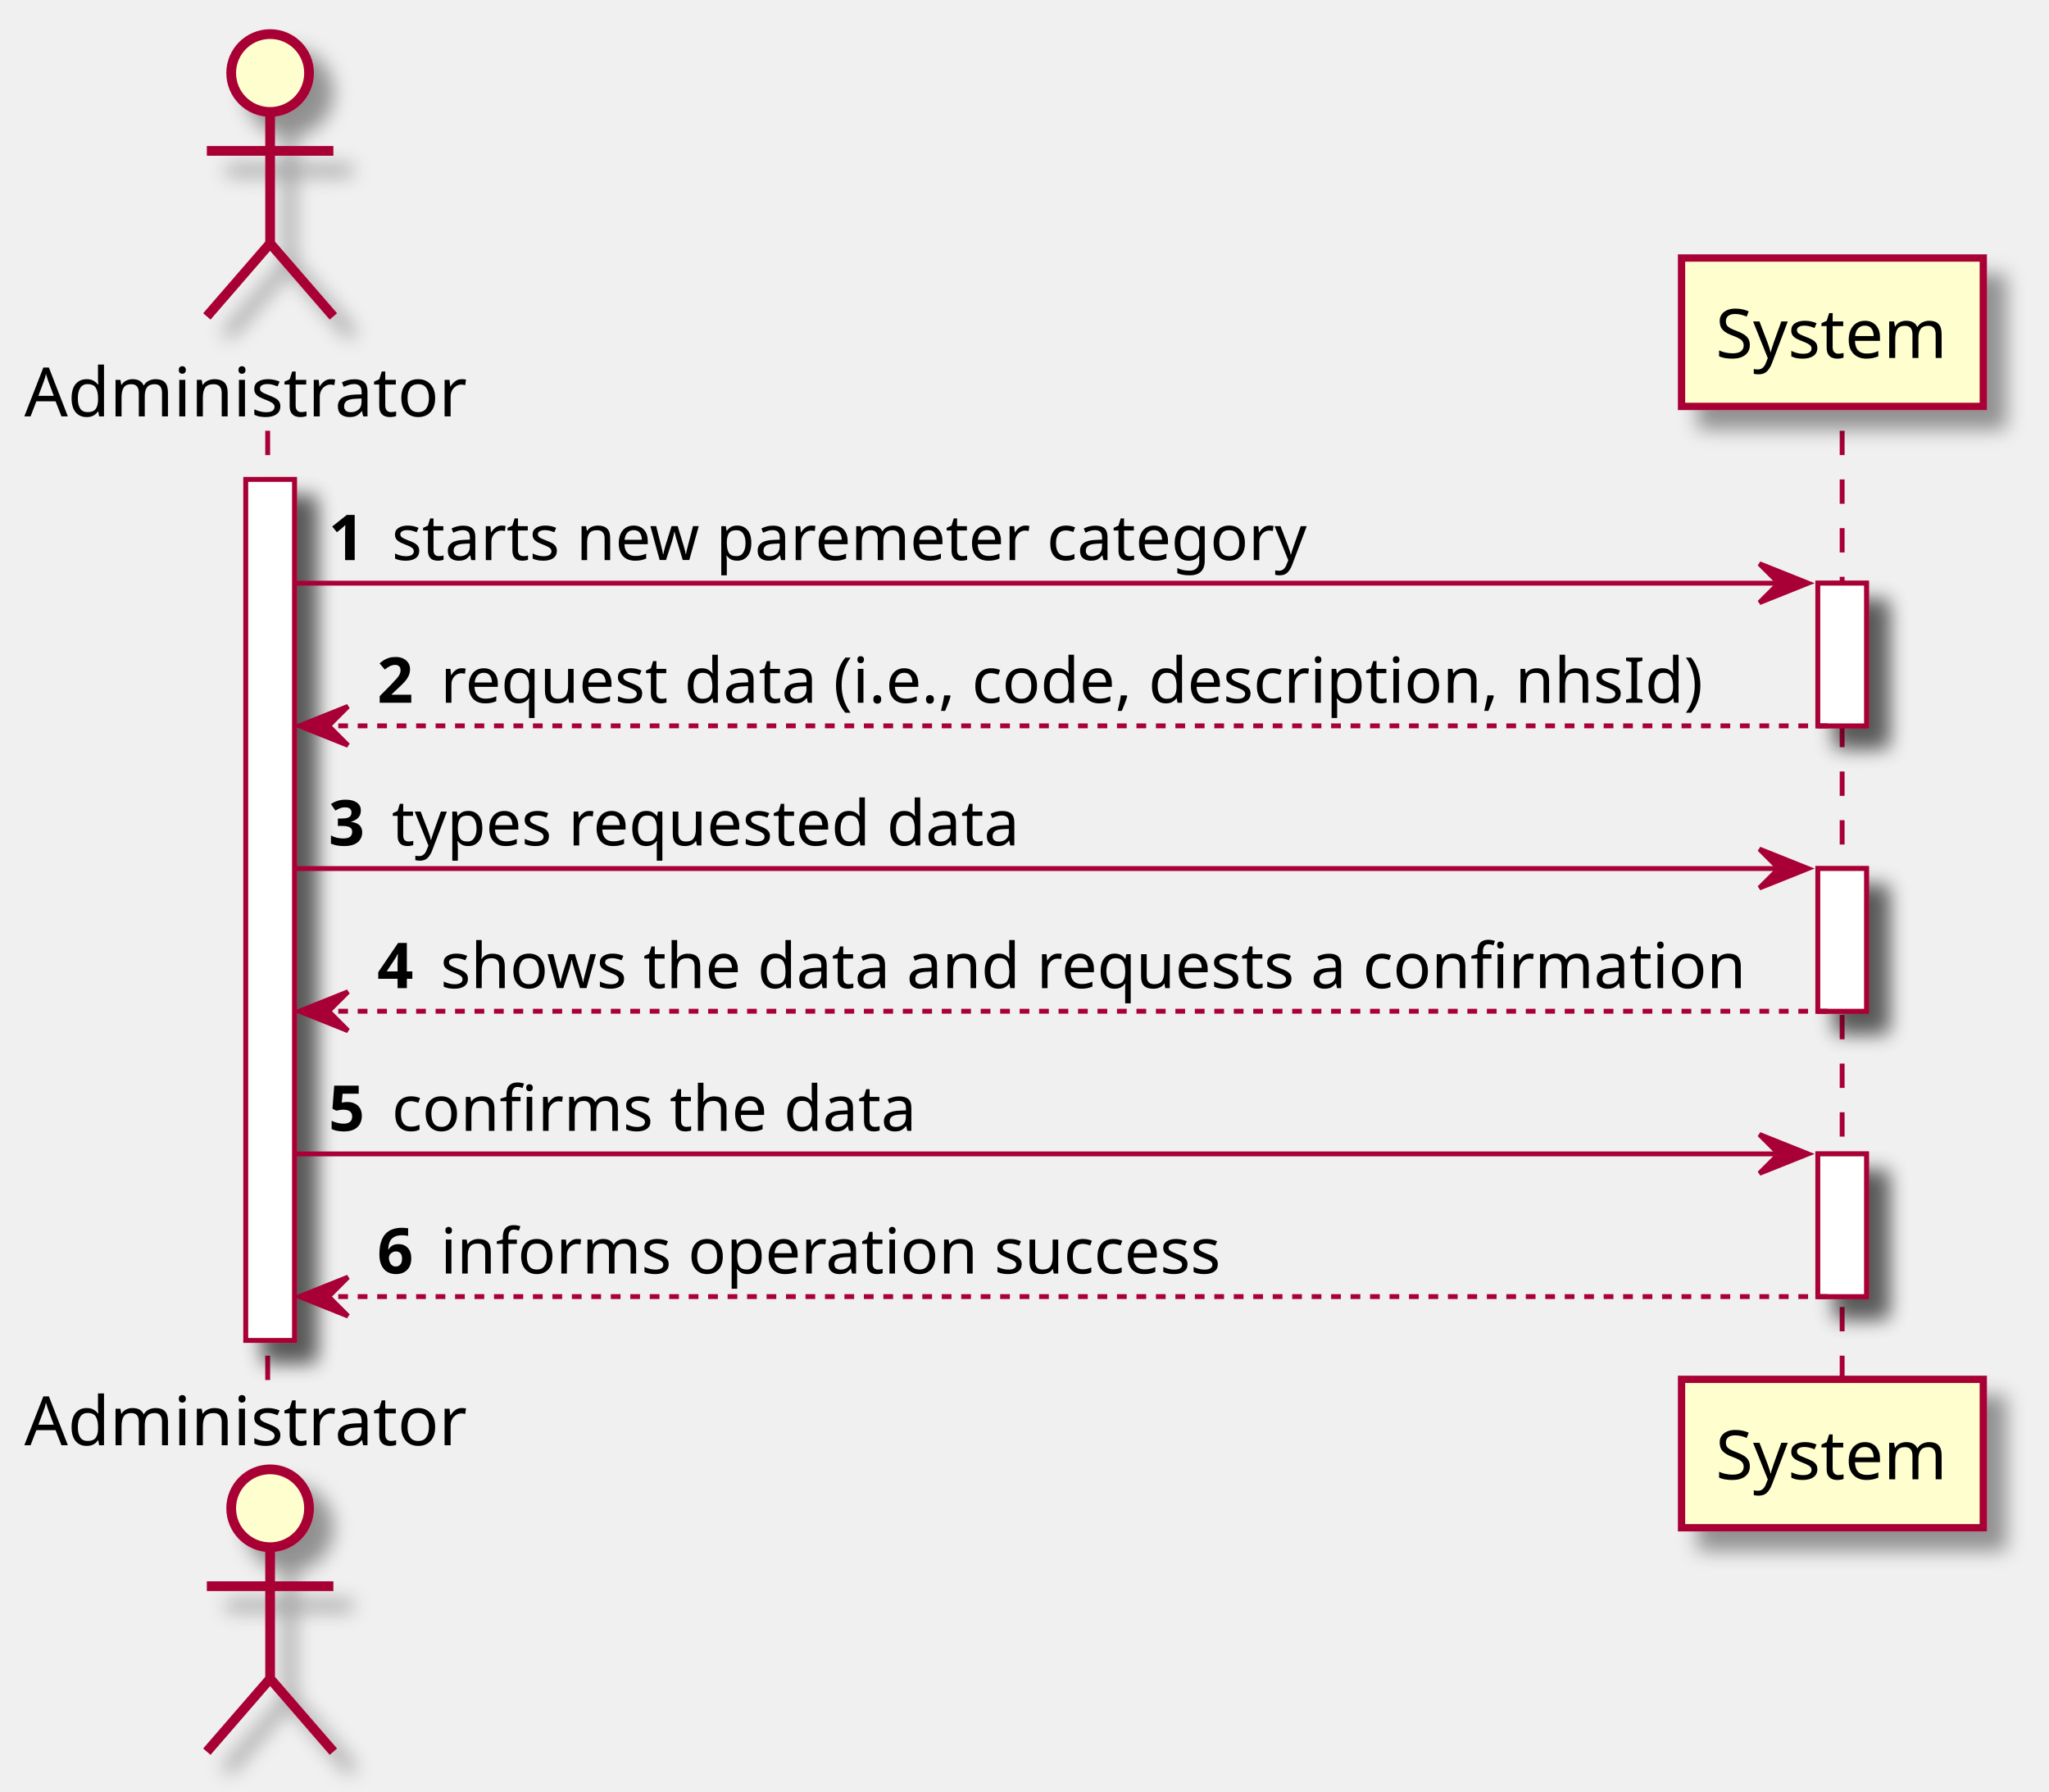
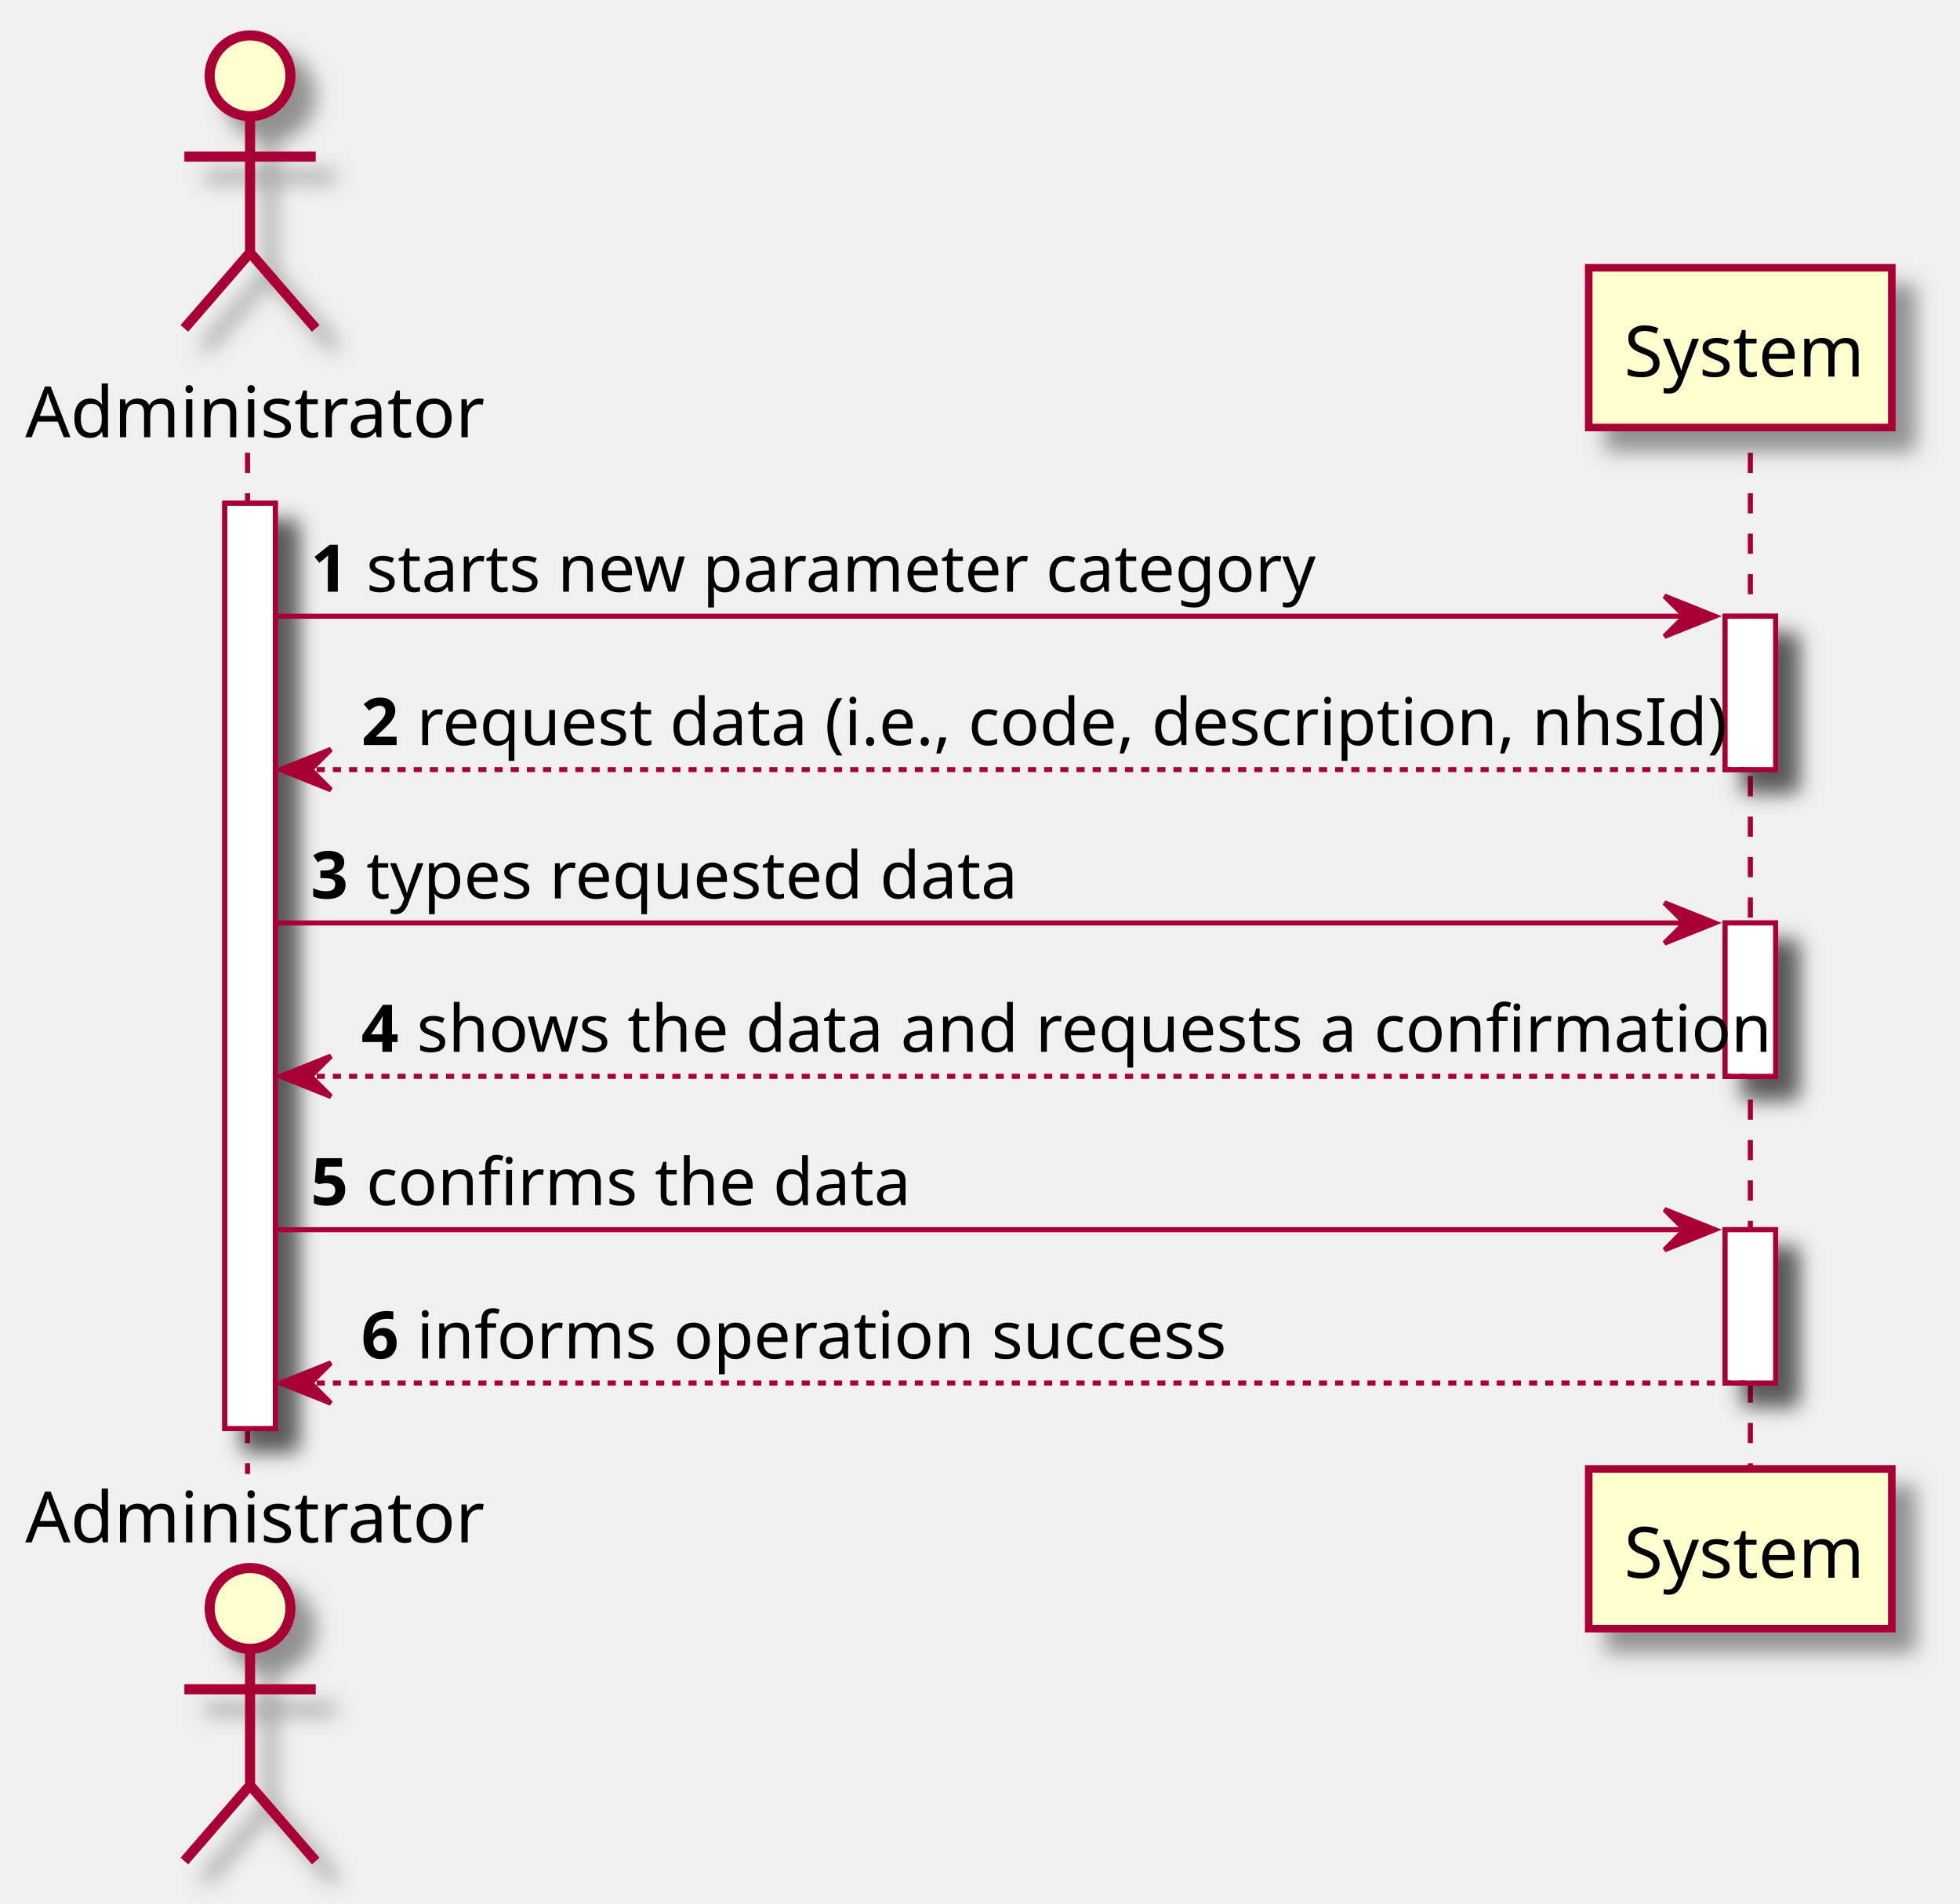
- <svg xmlns="http://www.w3.org/2000/svg" contentScriptType="application/ecmascript" contentStyleType="text/css" height="368px" preserveAspectRatio="none" style="width:421px;height:368px;" version="1.1" viewBox="0 0 421 368" width="421px" zoomAndPan="magnify">
+ <svg xmlns="http://www.w3.org/2000/svg" contentScriptType="application/ecmascript" contentStyleType="text/css" height="471.25px" preserveAspectRatio="none" style="width:485px;height:471px;" version="1.1" viewBox="0 0 485 471" width="485px" zoomAndPan="magnify">
  <defs>
-     <filter height="300%" id="f1qbl8jlm16dd8" width="300%" x="-1" y="-1">
-       <feGaussianBlur result="blurOut" stdDeviation="2.0" />
+     <filter height="300%" id="f1vjh6ra0r1jkj" width="300%" x="-1" y="-1">
+       <feGaussianBlur result="blurOut" stdDeviation="2.5" />
      <feColorMatrix in="blurOut" result="blurOut2" type="matrix" values="0 0 0 0 0 0 0 0 0 0 0 0 0 0 0 0 0 0 .4 0" />
-       <feOffset dx="4.0" dy="4.0" in="blurOut2" result="blurOut3" />
+       <feOffset dx="5.0" dy="5.0" in="blurOut2" result="blurOut3" />
      <feBlend in="SourceGraphic" in2="blurOut3" mode="normal" />
    </filter>
  </defs>
  <g>
-     <rect fill="#FFFFFF" filter="url(#f1qbl8jlm16dd8)" height="176.863" style="stroke:#A80036;stroke-width:1.0;" width="10" x="50.5" y="98.488" />
-     <rect fill="#FFFFFF" filter="url(#f1qbl8jlm16dd8)" height="29.311" style="stroke:#A80036;stroke-width:1.0;" width="10" x="373.5" y="119.799" />
-     <rect fill="#FFFFFF" filter="url(#f1qbl8jlm16dd8)" height="29.311" style="stroke:#A80036;stroke-width:1.0;" width="10" x="373.5" y="178.42" />
-     <rect fill="#FFFFFF" filter="url(#f1qbl8jlm16dd8)" height="29.311" style="stroke:#A80036;stroke-width:1.0;" width="10" x="373.5" y="237.041" />
-     <line style="stroke:#A80036;stroke-width:1.0;stroke-dasharray:5.0,5.0;" x1="55" x2="55" y1="88.488" y2="284.352" />
-     <line style="stroke:#A80036;stroke-width:1.0;stroke-dasharray:5.0,5.0;" x1="378.5" x2="378.5" y1="88.488" y2="284.352" />
-     <text fill="#000000" font-family="sans-serif" font-size="14" lengthAdjust="spacing" textLength="95" x="5" y="85.535">Administrator</text>
-     <ellipse cx="55.5" cy="15" fill="#FEFECE" filter="url(#f1qbl8jlm16dd8)" rx="8" ry="8" style="stroke:#A80036;stroke-width:2.0;" />
-     <path d="M55.5,23 L55.5,50 M42.5,31 L68.5,31 M55.5,50 L42.5,65 M55.5,50 L68.5,65 " fill="none" filter="url(#f1qbl8jlm16dd8)" style="stroke:#A80036;stroke-width:2.0;" />
-     <text fill="#000000" font-family="sans-serif" font-size="14" lengthAdjust="spacing" textLength="95" x="5" y="296.887">Administrator</text>
-     <ellipse cx="55.5" cy="309.84" fill="#FEFECE" filter="url(#f1qbl8jlm16dd8)" rx="8" ry="8" style="stroke:#A80036;stroke-width:2.0;" />
-     <path d="M55.5,317.84 L55.5,344.84 M42.5,325.84 L68.5,325.84 M55.5,344.84 L42.5,359.84 M55.5,344.84 L68.5,359.84 " fill="none" filter="url(#f1qbl8jlm16dd8)" style="stroke:#A80036;stroke-width:2.0;" />
-     <rect fill="#FEFECE" filter="url(#f1qbl8jlm16dd8)" height="30.488" style="stroke:#A80036;stroke-width:1.5;" width="62" x="345.5" y="53" />
-     <text fill="#000000" font-family="sans-serif" font-size="14" lengthAdjust="spacing" textLength="48" x="352.5" y="73.535">System</text>
-     <rect fill="#FEFECE" filter="url(#f1qbl8jlm16dd8)" height="30.488" style="stroke:#A80036;stroke-width:1.5;" width="62" x="345.5" y="283.352" />
-     <text fill="#000000" font-family="sans-serif" font-size="14" lengthAdjust="spacing" textLength="48" x="352.5" y="303.887">System</text>
-     <rect fill="#FFFFFF" filter="url(#f1qbl8jlm16dd8)" height="176.863" style="stroke:#A80036;stroke-width:1.0;" width="10" x="50.5" y="98.488" />
-     <rect fill="#FFFFFF" filter="url(#f1qbl8jlm16dd8)" height="29.311" style="stroke:#A80036;stroke-width:1.0;" width="10" x="373.5" y="119.799" />
-     <rect fill="#FFFFFF" filter="url(#f1qbl8jlm16dd8)" height="29.311" style="stroke:#A80036;stroke-width:1.0;" width="10" x="373.5" y="178.42" />
-     <rect fill="#FFFFFF" filter="url(#f1qbl8jlm16dd8)" height="29.311" style="stroke:#A80036;stroke-width:1.0;" width="10" x="373.5" y="237.041" />
-     <polygon fill="#A80036" points="361.5,115.799,371.5,119.799,361.5,123.799,365.5,119.799" style="stroke:#A80036;stroke-width:1.0;" />
-     <line style="stroke:#A80036;stroke-width:1.0;" x1="60.5" x2="367.5" y1="119.799" y2="119.799" />
-     <text fill="#000000" font-family="sans-serif" font-size="13" font-weight="bold" lengthAdjust="spacing" textLength="9" x="67.5" y="115.057">1</text>
-     <text fill="#000000" font-family="sans-serif" font-size="13" lengthAdjust="spacing" textLength="190" x="80.5" y="115.057">starts new paremeter category</text>
-     <polygon fill="#A80036" points="71.5,145.109,61.5,149.109,71.5,153.109,67.5,149.109" style="stroke:#A80036;stroke-width:1.0;" />
-     <line style="stroke:#A80036;stroke-width:1.0;stroke-dasharray:2.0,2.0;" x1="65.5" x2="377.5" y1="149.109" y2="149.109" />
-     <text fill="#000000" font-family="sans-serif" font-size="13" font-weight="bold" lengthAdjust="spacing" textLength="9" x="77.5" y="144.367">2</text>
-     <text fill="#000000" font-family="sans-serif" font-size="13" lengthAdjust="spacing" textLength="269" x="90.5" y="144.367">request data (i.e., code, description, nhsId)</text>
-     <polygon fill="#A80036" points="361.5,174.42,371.5,178.42,361.5,182.42,365.5,178.42" style="stroke:#A80036;stroke-width:1.0;" />
-     <line style="stroke:#A80036;stroke-width:1.0;" x1="60.5" x2="367.5" y1="178.42" y2="178.42" />
-     <text fill="#000000" font-family="sans-serif" font-size="13" font-weight="bold" lengthAdjust="spacing" textLength="9" x="67.5" y="173.678">3</text>
-     <text fill="#000000" font-family="sans-serif" font-size="13" lengthAdjust="spacing" textLength="131" x="80.5" y="173.678">types requested data</text>
-     <polygon fill="#A80036" points="71.5,203.731,61.5,207.731,71.5,211.731,67.5,207.731" style="stroke:#A80036;stroke-width:1.0;" />
-     <line style="stroke:#A80036;stroke-width:1.0;stroke-dasharray:2.0,2.0;" x1="65.5" x2="377.5" y1="207.731" y2="207.731" />
-     <text fill="#000000" font-family="sans-serif" font-size="13" font-weight="bold" lengthAdjust="spacing" textLength="9" x="77.5" y="202.988">4</text>
-     <text fill="#000000" font-family="sans-serif" font-size="13" lengthAdjust="spacing" textLength="276" x="90.5" y="202.988">shows the data and requests a confirmation</text>
-     <polygon fill="#A80036" points="361.5,233.041,371.5,237.041,361.5,241.041,365.5,237.041" style="stroke:#A80036;stroke-width:1.0;" />
-     <line style="stroke:#A80036;stroke-width:1.0;" x1="60.5" x2="367.5" y1="237.041" y2="237.041" />
-     <text fill="#000000" font-family="sans-serif" font-size="13" font-weight="bold" lengthAdjust="spacing" textLength="9" x="67.5" y="232.299">5</text>
-     <text fill="#000000" font-family="sans-serif" font-size="13" lengthAdjust="spacing" textLength="111" x="80.5" y="232.299">confirms the data</text>
-     <polygon fill="#A80036" points="71.5,262.352,61.5,266.352,71.5,270.352,67.5,266.352" style="stroke:#A80036;stroke-width:1.0;" />
-     <line style="stroke:#A80036;stroke-width:1.0;stroke-dasharray:2.0,2.0;" x1="65.5" x2="377.5" y1="266.352" y2="266.352" />
-     <text fill="#000000" font-family="sans-serif" font-size="13" font-weight="bold" lengthAdjust="spacing" textLength="9" x="77.5" y="261.609">6</text>
-     <text fill="#000000" font-family="sans-serif" font-size="13" lengthAdjust="spacing" textLength="167" x="90.5" y="261.609">informs operation success</text>
+     <rect fill="#FFFFFF" filter="url(#f1vjh6ra0r1jkj)" height="228.887" style="stroke:#A80036;stroke-width:1.25;" width="12.5" x="55.625" y="124.512" />
+     <rect fill="#FFFFFF" filter="url(#f1vjh6ra0r1jkj)" height="37.94" style="stroke:#A80036;stroke-width:1.25;" width="12.5" x="426.875" y="152.451" />
+     <rect fill="#FFFFFF" filter="url(#f1vjh6ra0r1jkj)" height="37.94" style="stroke:#A80036;stroke-width:1.25;" width="12.5" x="426.875" y="228.33" />
+     <rect fill="#FFFFFF" filter="url(#f1vjh6ra0r1jkj)" height="37.94" style="stroke:#A80036;stroke-width:1.25;" width="12.5" x="426.875" y="304.209" />
+     <line style="stroke:#A80036;stroke-width:1.25;stroke-dasharray:5.0,5.0;" x1="61.25" x2="61.25" y1="112.012" y2="364.648" />
+     <line style="stroke:#A80036;stroke-width:1.25;stroke-dasharray:5.0,5.0;" x1="433.125" x2="433.125" y1="112.012" y2="364.648" />
+     <text fill="#000000" font-family="sans-serif" font-size="17.5" lengthAdjust="spacing" textLength="103.75" x="6.25" y="108.166">Administrator</text>
+     <ellipse cx="61.875" cy="18.75" fill="#FEFECE" filter="url(#f1vjh6ra0r1jkj)" rx="10" ry="10" style="stroke:#A80036;stroke-width:2.5;" />
+     <path d="M61.875,28.75 L61.875,62.5 M45.625,38.75 L78.125,38.75 M61.875,62.5 L45.625,81.25 M61.875,62.5 L78.125,81.25 " fill="none" filter="url(#f1vjh6ra0r1jkj)" style="stroke:#A80036;stroke-width:2.5;" />
+     <text fill="#000000" font-family="sans-serif" font-size="17.5" lengthAdjust="spacing" textLength="103.75" x="6.25" y="381.565">Administrator</text>
+     <ellipse cx="61.875" cy="397.91" fill="#FEFECE" filter="url(#f1vjh6ra0r1jkj)" rx="10" ry="10" style="stroke:#A80036;stroke-width:2.5;" />
+     <path d="M61.875,407.91 L61.875,441.66 M45.625,417.91 L78.125,417.91 M61.875,441.66 L45.625,460.41 M61.875,441.66 L78.125,460.41 " fill="none" filter="url(#f1vjh6ra0r1jkj)" style="stroke:#A80036;stroke-width:2.5;" />
+     <rect fill="#FEFECE" filter="url(#f1vjh6ra0r1jkj)" height="39.512" style="stroke:#A80036;stroke-width:1.875;" width="75" x="393.125" y="66.25" />
+     <text fill="#000000" font-family="sans-serif" font-size="17.5" lengthAdjust="spacing" textLength="57.5" x="401.875" y="93.166">System</text>
+     <rect fill="#FEFECE" filter="url(#f1vjh6ra0r1jkj)" height="39.512" style="stroke:#A80036;stroke-width:1.875;" width="75" x="393.125" y="363.398" />
+     <text fill="#000000" font-family="sans-serif" font-size="17.5" lengthAdjust="spacing" textLength="57.5" x="401.875" y="390.315">System</text>
+     <rect fill="#FFFFFF" filter="url(#f1vjh6ra0r1jkj)" height="228.887" style="stroke:#A80036;stroke-width:1.25;" width="12.5" x="55.625" y="124.512" />
+     <rect fill="#FFFFFF" filter="url(#f1vjh6ra0r1jkj)" height="37.94" style="stroke:#A80036;stroke-width:1.25;" width="12.5" x="426.875" y="152.451" />
+     <rect fill="#FFFFFF" filter="url(#f1vjh6ra0r1jkj)" height="37.94" style="stroke:#A80036;stroke-width:1.25;" width="12.5" x="426.875" y="228.33" />
+     <rect fill="#FFFFFF" filter="url(#f1vjh6ra0r1jkj)" height="37.94" style="stroke:#A80036;stroke-width:1.25;" width="12.5" x="426.875" y="304.209" />
+     <polygon fill="#A80036" points="411.875,147.451,424.375,152.451,411.875,157.451,416.875,152.451" style="stroke:#A80036;stroke-width:1.25;" />
+     <line style="stroke:#A80036;stroke-width:1.25;" x1="68.125" x2="419.375" y1="152.451" y2="152.451" />
+     <text fill="#000000" font-family="sans-serif" font-size="16.25" font-weight="bold" lengthAdjust="spacing" textLength="8.75" x="76.875" y="146.381">1</text>
+     <text fill="#000000" font-family="sans-serif" font-size="16.25" lengthAdjust="spacing" textLength="220" x="90.625" y="146.381">starts new parameter category</text>
+     <polygon fill="#A80036" points="81.875,185.391,69.375,190.391,81.875,195.391,76.875,190.391" style="stroke:#A80036;stroke-width:1.25;" />
+     <line style="stroke:#A80036;stroke-width:1.25;stroke-dasharray:2.0,2.0;" x1="74.375" x2="431.875" y1="190.391" y2="190.391" />
+     <text fill="#000000" font-family="sans-serif" font-size="16.25" font-weight="bold" lengthAdjust="spacing" textLength="8.75" x="89.375" y="184.32">2</text>
+     <text fill="#000000" font-family="sans-serif" font-size="16.25" lengthAdjust="spacing" textLength="310" x="103.125" y="184.32">request data (i.e., code, description, nhsId)</text>
+     <polygon fill="#A80036" points="411.875,223.33,424.375,228.33,411.875,233.33,416.875,228.33" style="stroke:#A80036;stroke-width:1.25;" />
+     <line style="stroke:#A80036;stroke-width:1.25;" x1="68.125" x2="419.375" y1="228.33" y2="228.33" />
+     <text fill="#000000" font-family="sans-serif" font-size="16.25" font-weight="bold" lengthAdjust="spacing" textLength="8.75" x="76.875" y="222.26">3</text>
+     <text fill="#000000" font-family="sans-serif" font-size="16.25" lengthAdjust="spacing" textLength="152.5" x="90.625" y="222.26">types requested data</text>
+     <polygon fill="#A80036" points="81.875,261.269,69.375,266.269,81.875,271.269,76.875,266.269" style="stroke:#A80036;stroke-width:1.25;" />
+     <line style="stroke:#A80036;stroke-width:1.25;stroke-dasharray:2.0,2.0;" x1="74.375" x2="431.875" y1="266.269" y2="266.269" />
+     <text fill="#000000" font-family="sans-serif" font-size="16.25" font-weight="bold" lengthAdjust="spacing" textLength="8.75" x="89.375" y="260.199">4</text>
+     <text fill="#000000" font-family="sans-serif" font-size="16.25" lengthAdjust="spacing" textLength="315" x="103.125" y="260.199">shows the data and requests a confirmation</text>
+     <polygon fill="#A80036" points="411.875,299.209,424.375,304.209,411.875,309.209,416.875,304.209" style="stroke:#A80036;stroke-width:1.25;" />
+     <line style="stroke:#A80036;stroke-width:1.25;" x1="68.125" x2="419.375" y1="304.209" y2="304.209" />
+     <text fill="#000000" font-family="sans-serif" font-size="16.25" font-weight="bold" lengthAdjust="spacing" textLength="8.75" x="76.875" y="298.138">5</text>
+     <text fill="#000000" font-family="sans-serif" font-size="16.25" lengthAdjust="spacing" textLength="125" x="90.625" y="298.138">confirms the data</text>
+     <polygon fill="#A80036" points="81.875,337.148,69.375,342.148,81.875,347.148,76.875,342.148" style="stroke:#A80036;stroke-width:1.25;" />
+     <line style="stroke:#A80036;stroke-width:1.25;stroke-dasharray:2.0,2.0;" x1="74.375" x2="431.875" y1="342.148" y2="342.148" />
+     <text fill="#000000" font-family="sans-serif" font-size="16.25" font-weight="bold" lengthAdjust="spacing" textLength="8.75" x="89.375" y="336.078">6</text>
+     <text fill="#000000" font-family="sans-serif" font-size="16.25" lengthAdjust="spacing" textLength="190" x="103.125" y="336.078">informs operation success</text>
  </g>
</svg>
